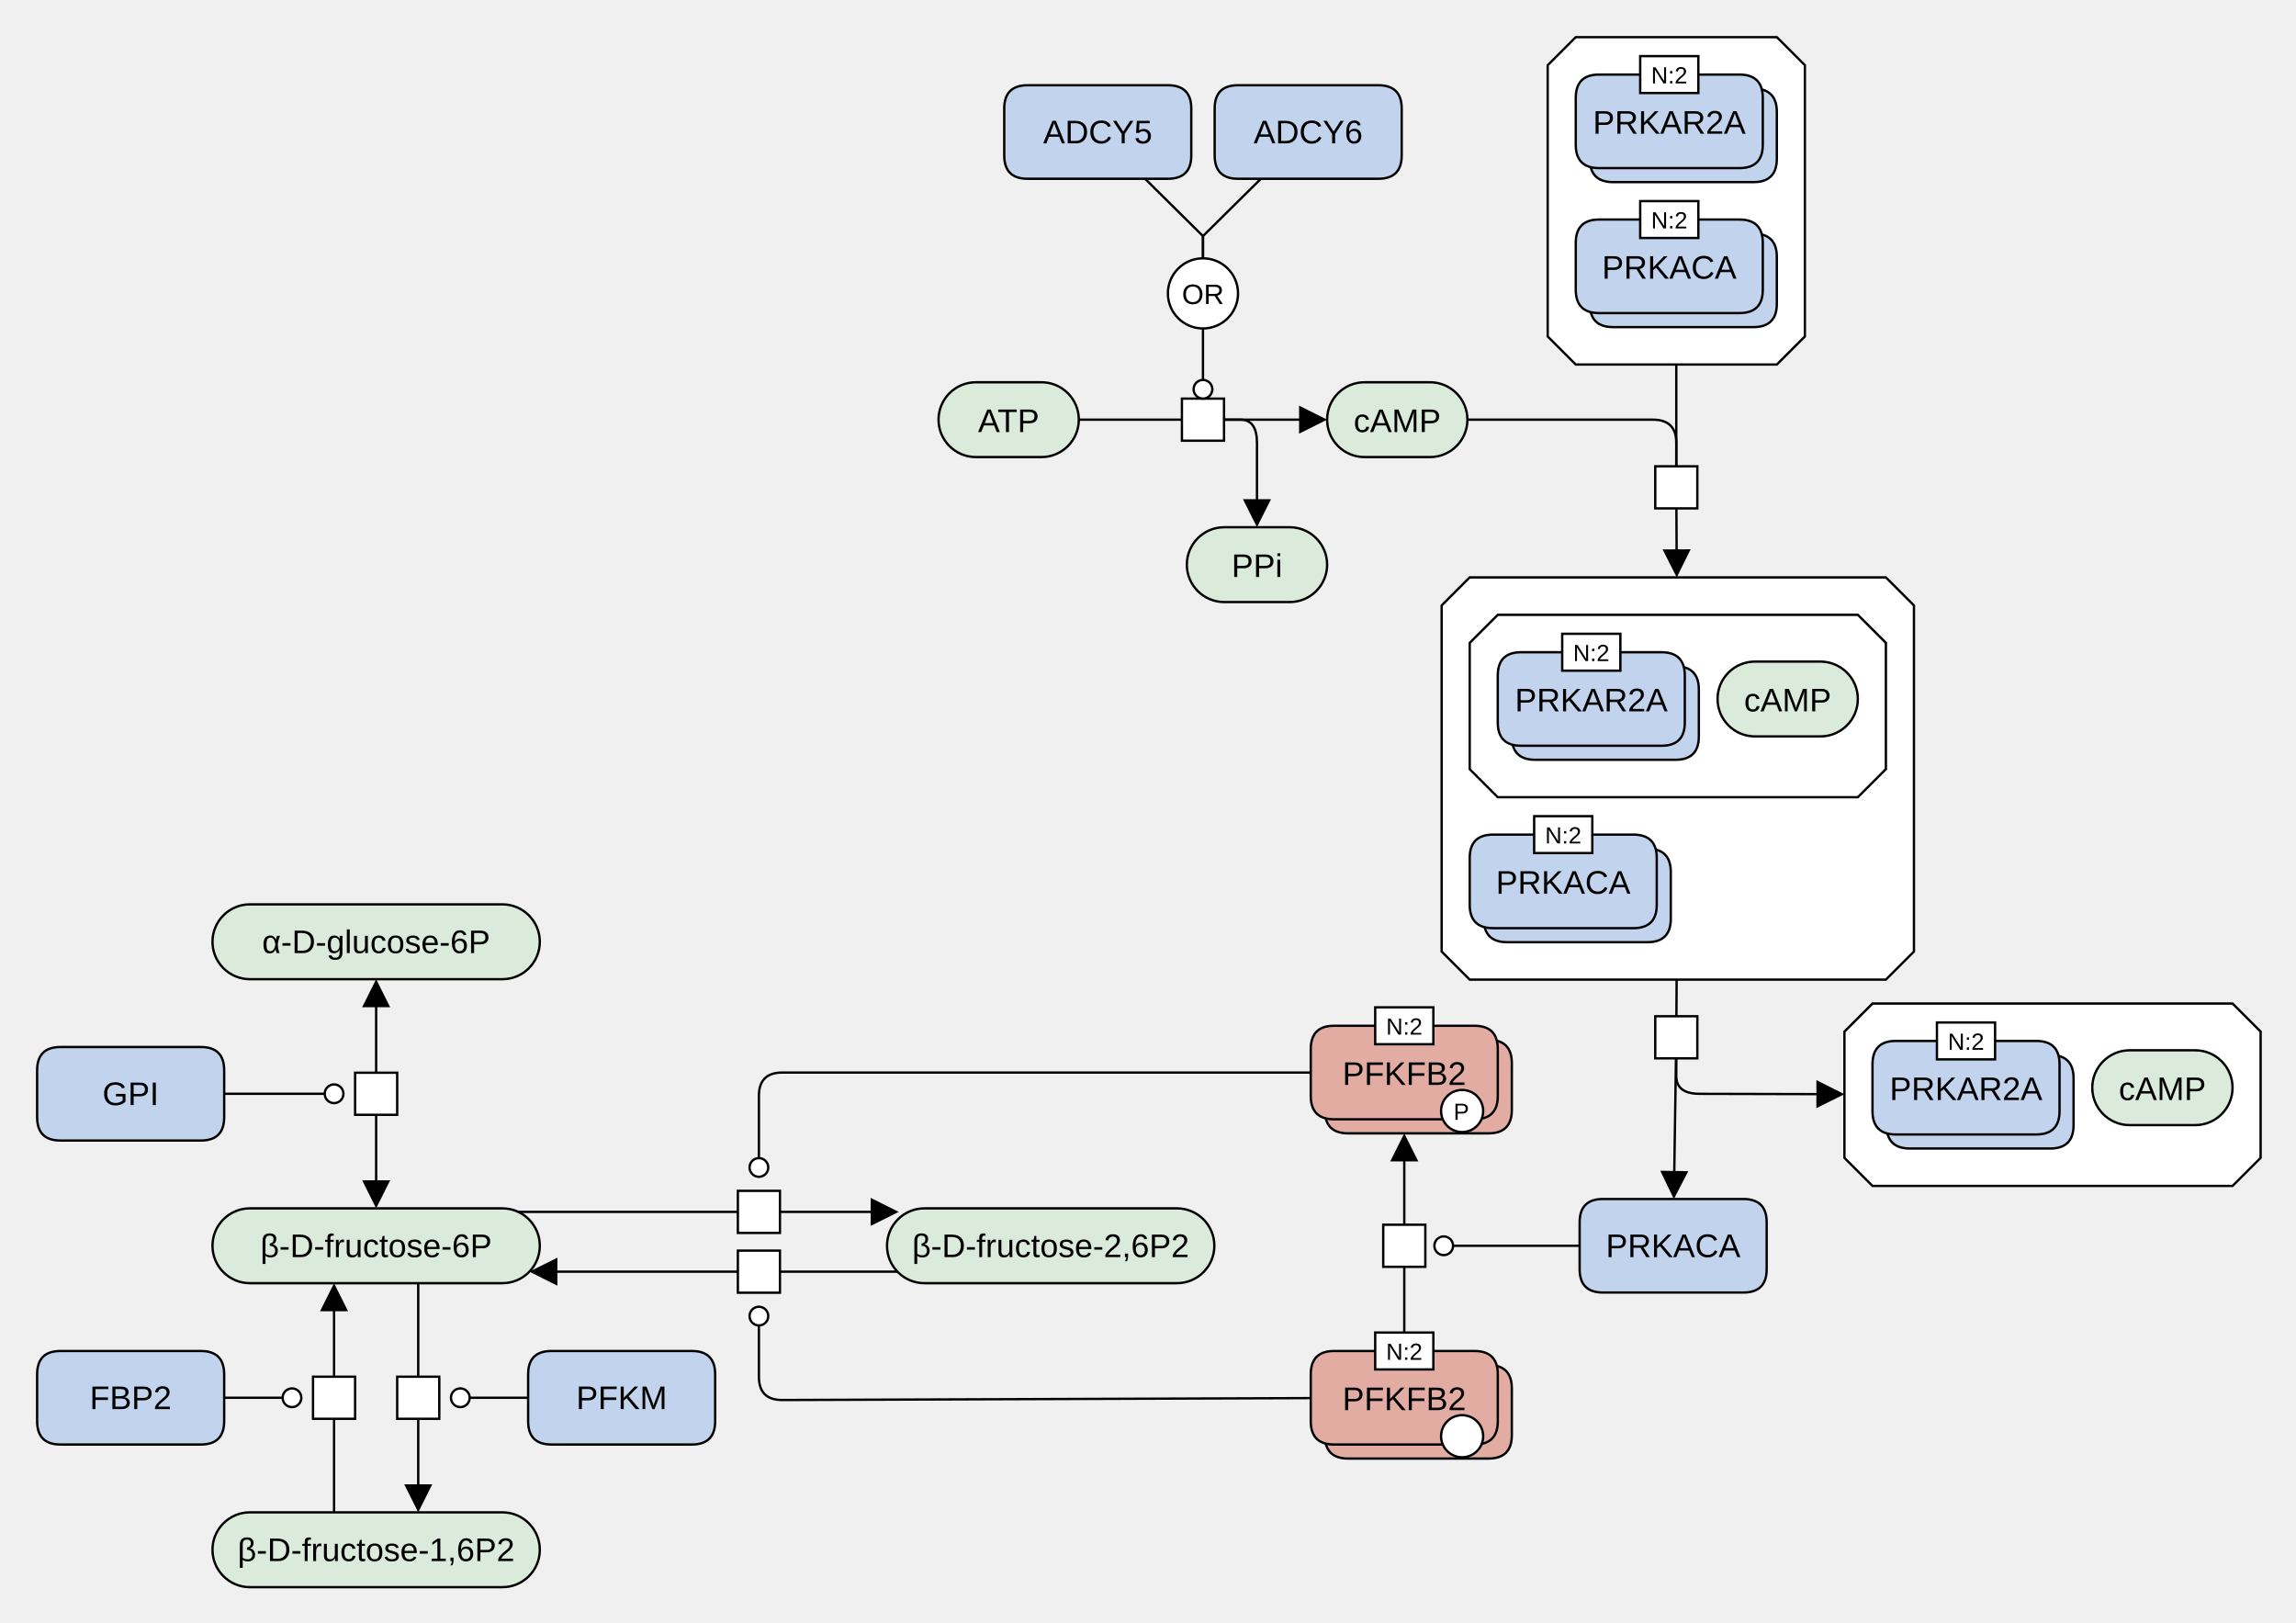
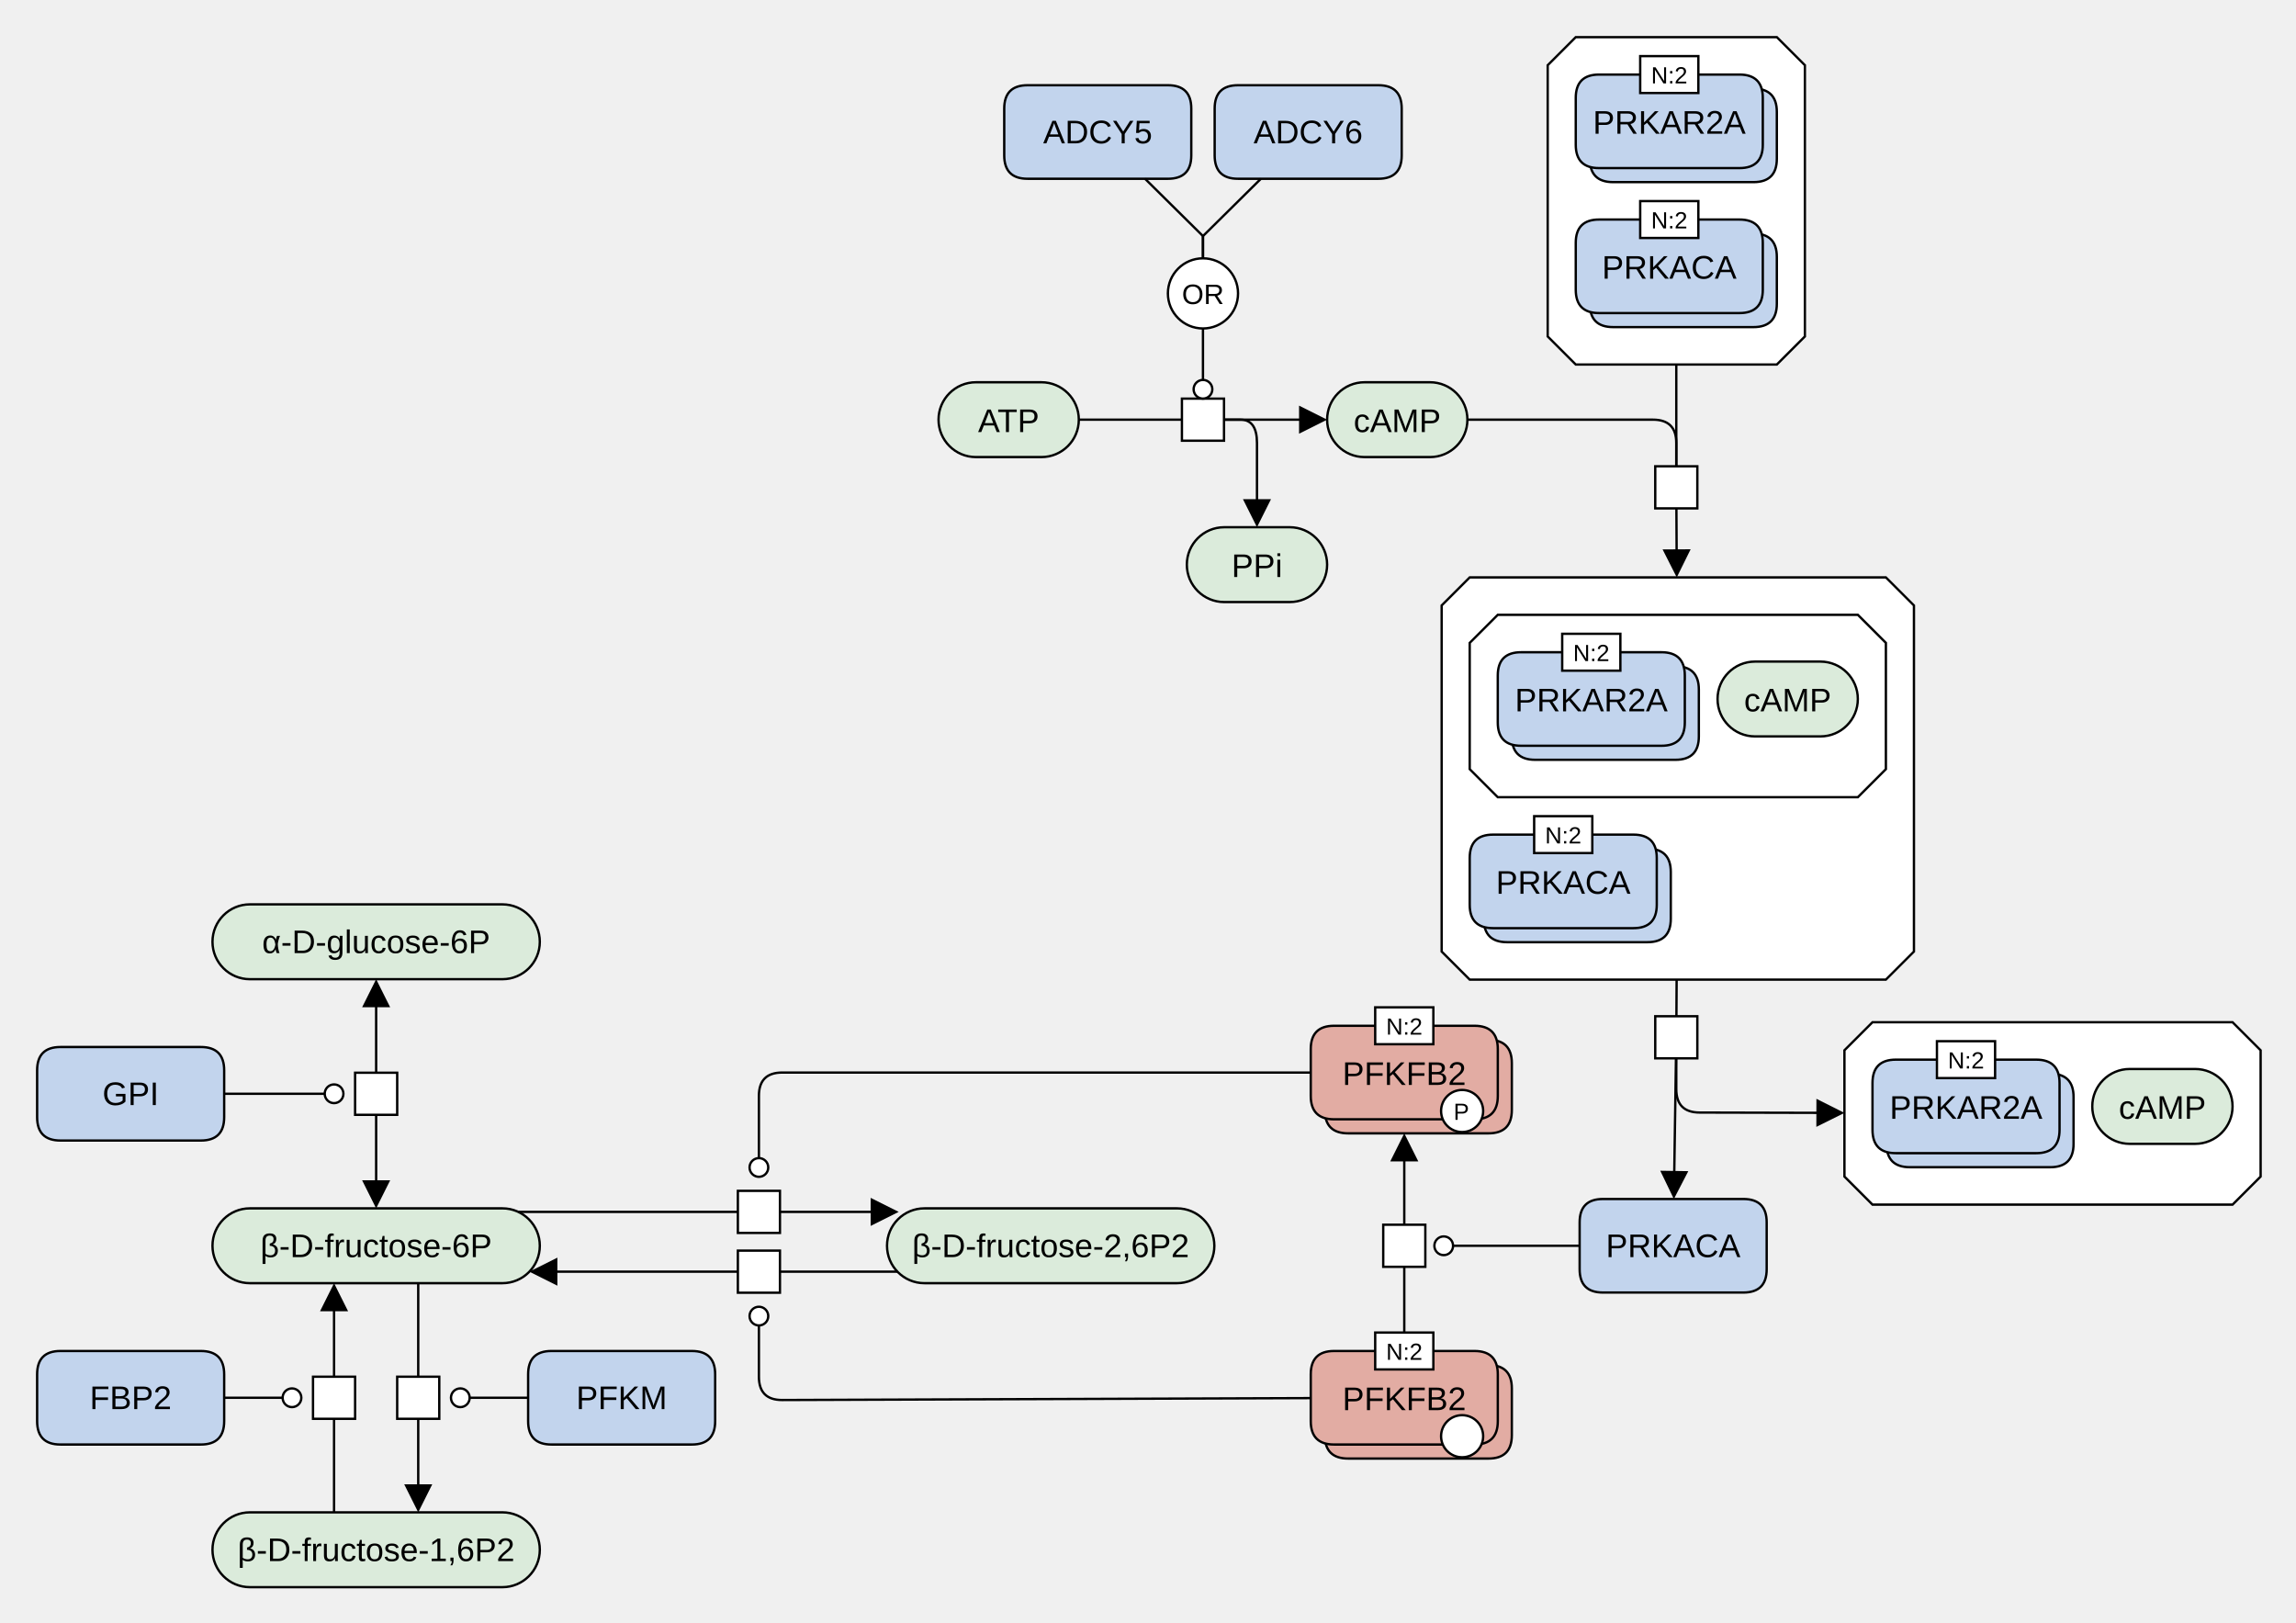
<svg xmlns="http://www.w3.org/2000/svg" width="982" height="694" viewBox="0 0 982 694" stroke-linecap="butt" stroke-miterlimit="10">
  <g transform="translate(804,1457)">
    <path d="M-236.39 -1277.529 C-236.39 -1286.366 -229.227 -1293.529 -220.39 -1293.529 L-192.39 -1293.529 C-183.553 -1293.529 -176.39 -1286.366 -176.39 -1277.529 L-176.39 -1277.529 C-176.39 -1268.692 -183.553 -1261.529 -192.39 -1261.529 L-220.39 -1261.529 C-229.227 -1261.529 -236.39 -1268.692 -236.39 -1277.529 Z" fill="#DBEBDB" stroke="none" />
    <path d="M-236.39 -1277.529 C-236.39 -1286.366 -229.227 -1293.529 -220.39 -1293.529 L-192.39 -1293.529 C-183.553 -1293.529 -176.39 -1286.366 -176.39 -1277.529 L-176.39 -1277.529 C-176.39 -1268.692 -183.553 -1261.529 -192.39 -1261.529 L-220.39 -1261.529 C-229.227 -1261.529 -236.39 -1268.692 -236.39 -1277.529 Z" fill="none" stroke="#000000" />
    <text x="-206.39" y="-1272.237" text-anchor="middle" font-family="'Dialog', Arial, Helvetica, sans-serif" font-size="14" fill="#000000" stroke="none" xml:space="preserve">cAMP</text>
-     <path d="M-3.134 -1027.841 L150.866 -1027.841 L162.866 -1015.841 L162.866 -961.841 L150.866 -949.841 L-3.134 -949.841 L-15.134 -961.841 L-15.134 -1015.841 Z" fill="#FFFFFF" stroke="none" />
-     <path d="M-3.134 -1027.841 L150.866 -1027.841 L162.866 -1015.841 L162.866 -961.841 L150.866 -949.841 L-3.134 -949.841 L-15.134 -961.841 L-15.134 -1015.841 Z" fill="none" stroke="#000000" />
-     <path d="M2.866 -995.841 Q2.866 -1005.841 12.866 -1005.841 L72.866 -1005.841 Q82.866 -1005.841 82.866 -995.841 L82.866 -975.841 Q82.866 -965.841 72.866 -965.841 L12.866 -965.841 Q2.866 -965.841 2.866 -975.841 Z" fill="#C2D4ED" stroke="none" />
-     <path d="M2.866 -995.841 Q2.866 -1005.841 12.866 -1005.841 L72.866 -1005.841 Q82.866 -1005.841 82.866 -995.841 L82.866 -975.841 Q82.866 -965.841 72.866 -965.841 L12.866 -965.841 Q2.866 -965.841 2.866 -975.841 Z" fill="none" stroke="#000000" />
-     <path d="M-3.134 -1001.841 Q-3.134 -1011.841 6.866 -1011.841 L66.866 -1011.841 Q76.866 -1011.841 76.866 -1001.841 L76.866 -981.841 Q76.866 -971.841 66.866 -971.841 L6.866 -971.841 Q-3.134 -971.841 -3.134 -981.841 Z" fill="#C2D4ED" stroke="none" />
-     <path d="M-3.134 -1001.841 Q-3.134 -1011.841 6.866 -1011.841 L66.866 -1011.841 Q76.866 -1011.841 76.866 -1001.841 L76.866 -981.841 Q76.866 -971.841 66.866 -971.841 L6.866 -971.841 Q-3.134 -971.841 -3.134 -981.841 Z" fill="none" stroke="#000000" />
-     <text x="36.866" y="-986.55" text-anchor="middle" font-family="'Dialog', Arial, Helvetica, sans-serif" font-size="14" fill="#000000" stroke="none" xml:space="preserve">PRKAR2A</text>
-     <path d="M24.429 -1019.73 L49.304 -1019.73 L49.304 -1003.953 L24.429 -1003.953 Z" fill="#FFFFFF" stroke="none" />
-     <path d="M24.429 -1019.73 L49.304 -1019.73 L49.304 -1003.953 L24.429 -1003.953 Z" fill="none" stroke="#000000" />
-     <text x="36.866" y="-1008.062" text-anchor="middle" font-family="'Dialog', Arial, Helvetica, sans-serif" font-size="10" fill="#000000" stroke="none" xml:space="preserve">N:2</text>
-     <path d="M90.866 -991.841 C90.866 -1000.678 98.029 -1007.841 106.866 -1007.841 L134.866 -1007.841 C143.703 -1007.841 150.866 -1000.678 150.866 -991.841 L150.866 -991.841 C150.866 -983.005 143.703 -975.841 134.866 -975.841 L106.866 -975.841 C98.029 -975.841 90.866 -983.005 90.866 -991.841 Z" fill="#DBEBDB" stroke="none" />
-     <path d="M90.866 -991.841 C90.866 -1000.678 98.029 -1007.841 106.866 -1007.841 L134.866 -1007.841 C143.703 -1007.841 150.866 -1000.678 150.866 -991.841 L150.866 -991.841 C150.866 -983.005 143.703 -975.841 134.866 -975.841 L106.866 -975.841 C98.029 -975.841 90.866 -983.005 90.866 -991.841 Z" fill="none" stroke="#000000" />
-     <text x="120.866" y="-986.55" text-anchor="middle" font-family="'Dialog', Arial, Helvetica, sans-serif" font-size="14" fill="#000000" stroke="none" xml:space="preserve">cAMP</text>
+     <path d="M-3.134 -1019.841 L150.866 -1019.841 L162.866 -1007.841 L162.866 -953.841 L150.866 -941.841 L-3.134 -941.841 L-15.134 -953.841 L-15.134 -1007.841 Z" fill="#FFFFFF" stroke="none" />
+     <path d="M-3.134 -1019.841 L150.866 -1019.841 L162.866 -1007.841 L162.866 -953.841 L150.866 -941.841 L-3.134 -941.841 L-15.134 -953.841 L-15.134 -1007.841 Z" fill="none" stroke="#000000" />
+     <path d="M2.866 -987.841 Q2.866 -997.841 12.866 -997.841 L72.866 -997.841 Q82.866 -997.841 82.866 -987.841 L82.866 -967.841 Q82.866 -957.841 72.866 -957.841 L12.866 -957.841 Q2.866 -957.841 2.866 -967.841 Z" fill="#C2D4ED" stroke="none" />
+     <path d="M2.866 -987.841 Q2.866 -997.841 12.866 -997.841 L72.866 -997.841 Q82.866 -997.841 82.866 -987.841 L82.866 -967.841 Q82.866 -957.841 72.866 -957.841 L12.866 -957.841 Q2.866 -957.841 2.866 -967.841 Z" fill="none" stroke="#000000" />
+     <path d="M-3.134 -993.841 Q-3.134 -1003.841 6.866 -1003.841 L66.866 -1003.841 Q76.866 -1003.841 76.866 -993.841 L76.866 -973.841 Q76.866 -963.841 66.866 -963.841 L6.866 -963.841 Q-3.134 -963.841 -3.134 -973.841 Z" fill="#C2D4ED" stroke="none" />
+     <path d="M-3.134 -993.841 Q-3.134 -1003.841 6.866 -1003.841 L66.866 -1003.841 Q76.866 -1003.841 76.866 -993.841 L76.866 -973.841 Q76.866 -963.841 66.866 -963.841 L6.866 -963.841 Q-3.134 -963.841 -3.134 -973.841 Z" fill="none" stroke="#000000" />
+     <text x="36.866" y="-978.55" text-anchor="middle" font-family="'Dialog', Arial, Helvetica, sans-serif" font-size="14" fill="#000000" stroke="none" xml:space="preserve">PRKAR2A</text>
+     <path d="M24.429 -1011.73 L49.304 -1011.73 L49.304 -995.953 L24.429 -995.953 Z" fill="#FFFFFF" stroke="none" />
+     <path d="M24.429 -1011.73 L49.304 -1011.73 L49.304 -995.953 L24.429 -995.953 Z" fill="none" stroke="#000000" />
+     <text x="36.866" y="-1000.062" text-anchor="middle" font-family="'Dialog', Arial, Helvetica, sans-serif" font-size="10" fill="#000000" stroke="none" xml:space="preserve">N:2</text>
+     <path d="M90.866 -983.841 C90.866 -992.678 98.029 -999.841 106.866 -999.841 L134.866 -999.841 C143.703 -999.841 150.866 -992.678 150.866 -983.841 L150.866 -983.841 C150.866 -975.005 143.703 -967.841 134.866 -967.841 L106.866 -967.841 C98.029 -967.841 90.866 -975.005 90.866 -983.841 Z" fill="#DBEBDB" stroke="none" />
+     <path d="M90.866 -983.841 C90.866 -992.678 98.029 -999.841 106.866 -999.841 L134.866 -999.841 C143.703 -999.841 150.866 -992.678 150.866 -983.841 L150.866 -983.841 C150.866 -975.005 143.703 -967.841 134.866 -967.841 L106.866 -967.841 C98.029 -967.841 90.866 -975.005 90.866 -983.841 Z" fill="none" stroke="#000000" />
+     <text x="120.866" y="-978.55" text-anchor="middle" font-family="'Dialog', Arial, Helvetica, sans-serif" font-size="14" fill="#000000" stroke="none" xml:space="preserve">cAMP</text>
    <path d="M-96.049 -1257.591 L-78.049 -1257.591 L-78.049 -1239.591 L-96.049 -1239.591 Z" fill="#FFFFFF" stroke="none" />
    <path d="M-96.049 -1257.591 L-78.049 -1257.591 L-78.049 -1239.591 L-96.049 -1239.591 Z" fill="none" stroke="#000000" />
    <path d="M-130.049 -1441.114 L-44.049 -1441.114 L-32.049 -1429.114 L-32.049 -1313.114 L-44.049 -1301.114 L-130.049 -1301.114 L-142.049 -1313.114 L-142.049 -1429.114 Z" fill="#FFFFFF" stroke="none" />
    <path d="M-130.049 -1441.114 L-44.049 -1441.114 L-32.049 -1429.114 L-32.049 -1313.114 L-44.049 -1301.114 L-130.049 -1301.114 L-142.049 -1313.114 L-142.049 -1429.114 Z" fill="none" stroke="#000000" />
    <path d="M-124.049 -1409.114 Q-124.049 -1419.114 -114.049 -1419.114 L-54.049 -1419.114 Q-44.049 -1419.114 -44.049 -1409.114 L-44.049 -1389.114 Q-44.049 -1379.114 -54.049 -1379.114 L-114.049 -1379.114 Q-124.049 -1379.114 -124.049 -1389.114 Z" fill="#C2D4ED" stroke="none" />
    <path d="M-124.049 -1409.114 Q-124.049 -1419.114 -114.049 -1419.114 L-54.049 -1419.114 Q-44.049 -1419.114 -44.049 -1409.114 L-44.049 -1389.114 Q-44.049 -1379.114 -54.049 -1379.114 L-114.049 -1379.114 Q-124.049 -1379.114 -124.049 -1389.114 Z" fill="none" stroke="#000000" />
    <path d="M-130.049 -1415.114 Q-130.049 -1425.114 -120.049 -1425.114 L-60.049 -1425.114 Q-50.049 -1425.114 -50.049 -1415.114 L-50.049 -1395.114 Q-50.049 -1385.114 -60.049 -1385.114 L-120.049 -1385.114 Q-130.049 -1385.114 -130.049 -1395.114 Z" fill="#C2D4ED" stroke="none" />
    <path d="M-130.049 -1415.114 Q-130.049 -1425.114 -120.049 -1425.114 L-60.049 -1425.114 Q-50.049 -1425.114 -50.049 -1415.114 L-50.049 -1395.114 Q-50.049 -1385.114 -60.049 -1385.114 L-120.049 -1385.114 Q-130.049 -1385.114 -130.049 -1395.114 Z" fill="none" stroke="#000000" />
    <text x="-90.049" y="-1399.823" text-anchor="middle" font-family="'Dialog', Arial, Helvetica, sans-serif" font-size="14" fill="#000000" stroke="none" xml:space="preserve">PRKAR2A</text>
    <path d="M-102.486 -1433.003 L-77.611 -1433.003 L-77.611 -1417.226 L-102.486 -1417.226 Z" fill="#FFFFFF" stroke="none" />
    <path d="M-102.486 -1433.003 L-77.611 -1433.003 L-77.611 -1417.226 L-102.486 -1417.226 Z" fill="none" stroke="#000000" />
    <text x="-90.049" y="-1421.335" text-anchor="middle" font-family="'Dialog', Arial, Helvetica, sans-serif" font-size="10" fill="#000000" stroke="none" xml:space="preserve">N:2</text>
    <path d="M-124.049 -1347.114 Q-124.049 -1357.114 -114.049 -1357.114 L-54.049 -1357.114 Q-44.049 -1357.114 -44.049 -1347.114 L-44.049 -1327.114 Q-44.049 -1317.114 -54.049 -1317.114 L-114.049 -1317.114 Q-124.049 -1317.114 -124.049 -1327.114 Z" fill="#C2D4ED" stroke="none" />
    <path d="M-124.049 -1347.114 Q-124.049 -1357.114 -114.049 -1357.114 L-54.049 -1357.114 Q-44.049 -1357.114 -44.049 -1347.114 L-44.049 -1327.114 Q-44.049 -1317.114 -54.049 -1317.114 L-114.049 -1317.114 Q-124.049 -1317.114 -124.049 -1327.114 Z" fill="none" stroke="#000000" />
    <path d="M-130.049 -1353.114 Q-130.049 -1363.114 -120.049 -1363.114 L-60.049 -1363.114 Q-50.049 -1363.114 -50.049 -1353.114 L-50.049 -1333.114 Q-50.049 -1323.114 -60.049 -1323.114 L-120.049 -1323.114 Q-130.049 -1323.114 -130.049 -1333.114 Z" fill="#C2D4ED" stroke="none" />
    <path d="M-130.049 -1353.114 Q-130.049 -1363.114 -120.049 -1363.114 L-60.049 -1363.114 Q-50.049 -1363.114 -50.049 -1353.114 L-50.049 -1333.114 Q-50.049 -1323.114 -60.049 -1323.114 L-120.049 -1323.114 Q-130.049 -1323.114 -130.049 -1333.114 Z" fill="none" stroke="#000000" />
    <text x="-90.049" y="-1337.823" text-anchor="middle" font-family="'Dialog', Arial, Helvetica, sans-serif" font-size="14" fill="#000000" stroke="none" xml:space="preserve">PRKACA</text>
    <path d="M-102.486 -1371.003 L-77.611 -1371.003 L-77.611 -1355.226 L-102.486 -1355.226 Z" fill="#FFFFFF" stroke="none" />
    <path d="M-102.486 -1371.003 L-77.611 -1371.003 L-77.611 -1355.226 L-102.486 -1355.226 Z" fill="none" stroke="#000000" />
    <text x="-90.049" y="-1359.335" text-anchor="middle" font-family="'Dialog', Arial, Helvetica, sans-serif" font-size="10" fill="#000000" stroke="none" xml:space="preserve">N:2</text>
    <path d="M-96.049 -1022.404 L-78.049 -1022.404 L-78.049 -1004.404 L-96.049 -1004.404 Z" fill="#FFFFFF" stroke="none" />
    <path d="M-96.049 -1022.404 L-78.049 -1022.404 L-78.049 -1004.404 L-96.049 -1004.404 Z" fill="none" stroke="#000000" />
    <path d="M-175.404 -1210.073 L2.596 -1210.073 L14.596 -1198.073 L14.596 -1050.073 L2.596 -1038.073 L-175.404 -1038.073 L-187.404 -1050.073 L-187.404 -1198.073 Z" fill="#FFFFFF" stroke="none" />
    <path d="M-175.404 -1210.073 L2.596 -1210.073 L14.596 -1198.073 L14.596 -1050.073 L2.596 -1038.073 L-175.404 -1038.073 L-187.404 -1050.073 L-187.404 -1198.073 Z" fill="none" stroke="#000000" />
    <path d="M-163.404 -1194.073 L-9.404 -1194.073 L2.596 -1182.073 L2.596 -1128.073 L-9.404 -1116.073 L-163.404 -1116.073 L-175.404 -1128.073 L-175.404 -1182.073 Z" fill="#FFFFFF" stroke="none" />
    <path d="M-163.404 -1194.073 L-9.404 -1194.073 L2.596 -1182.073 L2.596 -1128.073 L-9.404 -1116.073 L-163.404 -1116.073 L-175.404 -1128.073 L-175.404 -1182.073 Z" fill="none" stroke="#000000" />
    <path d="M-157.404 -1162.073 Q-157.404 -1172.073 -147.404 -1172.073 L-87.404 -1172.073 Q-77.404 -1172.073 -77.404 -1162.073 L-77.404 -1142.073 Q-77.404 -1132.073 -87.404 -1132.073 L-147.404 -1132.073 Q-157.404 -1132.073 -157.404 -1142.073 Z" fill="#C2D4ED" stroke="none" />
    <path d="M-157.404 -1162.073 Q-157.404 -1172.073 -147.404 -1172.073 L-87.404 -1172.073 Q-77.404 -1172.073 -77.404 -1162.073 L-77.404 -1142.073 Q-77.404 -1132.073 -87.404 -1132.073 L-147.404 -1132.073 Q-157.404 -1132.073 -157.404 -1142.073 Z" fill="none" stroke="#000000" />
    <path d="M-163.404 -1168.073 Q-163.404 -1178.073 -153.404 -1178.073 L-93.404 -1178.073 Q-83.404 -1178.073 -83.404 -1168.073 L-83.404 -1148.073 Q-83.404 -1138.073 -93.404 -1138.073 L-153.404 -1138.073 Q-163.404 -1138.073 -163.404 -1148.073 Z" fill="#C2D4ED" stroke="none" />
    <path d="M-163.404 -1168.073 Q-163.404 -1178.073 -153.404 -1178.073 L-93.404 -1178.073 Q-83.404 -1178.073 -83.404 -1168.073 L-83.404 -1148.073 Q-83.404 -1138.073 -93.404 -1138.073 L-153.404 -1138.073 Q-163.404 -1138.073 -163.404 -1148.073 Z" fill="none" stroke="#000000" />
    <text x="-123.404" y="-1152.782" text-anchor="middle" font-family="'Dialog', Arial, Helvetica, sans-serif" font-size="14" fill="#000000" stroke="none" xml:space="preserve">PRKAR2A</text>
    <path d="M-135.842 -1185.962 L-110.967 -1185.962 L-110.967 -1170.185 L-135.842 -1170.185 Z" fill="#FFFFFF" stroke="none" />
    <path d="M-135.842 -1185.962 L-110.967 -1185.962 L-110.967 -1170.185 L-135.842 -1170.185 Z" fill="none" stroke="#000000" />
    <text x="-123.404" y="-1174.294" text-anchor="middle" font-family="'Dialog', Arial, Helvetica, sans-serif" font-size="10" fill="#000000" stroke="none" xml:space="preserve">N:2</text>
    <path d="M-69.404 -1158.073 C-69.404 -1166.91 -62.241 -1174.073 -53.404 -1174.073 L-25.404 -1174.073 C-16.567 -1174.073 -9.404 -1166.91 -9.404 -1158.073 L-9.404 -1158.073 C-9.404 -1149.237 -16.567 -1142.073 -25.404 -1142.073 L-53.404 -1142.073 C-62.241 -1142.073 -69.404 -1149.237 -69.404 -1158.073 Z" fill="#DBEBDB" stroke="none" />
    <path d="M-69.404 -1158.073 C-69.404 -1166.91 -62.241 -1174.073 -53.404 -1174.073 L-25.404 -1174.073 C-16.567 -1174.073 -9.404 -1166.91 -9.404 -1158.073 L-9.404 -1158.073 C-9.404 -1149.237 -16.567 -1142.073 -25.404 -1142.073 L-53.404 -1142.073 C-62.241 -1142.073 -69.404 -1149.237 -69.404 -1158.073 Z" fill="none" stroke="#000000" />
    <text x="-39.404" y="-1152.782" text-anchor="middle" font-family="'Dialog', Arial, Helvetica, sans-serif" font-size="14" fill="#000000" stroke="none" xml:space="preserve">cAMP</text>
    <path d="M-169.404 -1084.073 Q-169.404 -1094.073 -159.404 -1094.073 L-99.404 -1094.073 Q-89.404 -1094.073 -89.404 -1084.073 L-89.404 -1064.073 Q-89.404 -1054.073 -99.404 -1054.073 L-159.404 -1054.073 Q-169.404 -1054.073 -169.404 -1064.073 Z" fill="#C2D4ED" stroke="none" />
    <path d="M-169.404 -1084.073 Q-169.404 -1094.073 -159.404 -1094.073 L-99.404 -1094.073 Q-89.404 -1094.073 -89.404 -1084.073 L-89.404 -1064.073 Q-89.404 -1054.073 -99.404 -1054.073 L-159.404 -1054.073 Q-169.404 -1054.073 -169.404 -1064.073 Z" fill="none" stroke="#000000" />
    <path d="M-175.404 -1090.073 Q-175.404 -1100.073 -165.404 -1100.073 L-105.404 -1100.073 Q-95.404 -1100.073 -95.404 -1090.073 L-95.404 -1070.073 Q-95.404 -1060.073 -105.404 -1060.073 L-165.404 -1060.073 Q-175.404 -1060.073 -175.404 -1070.073 Z" fill="#C2D4ED" stroke="none" />
    <path d="M-175.404 -1090.073 Q-175.404 -1100.073 -165.404 -1100.073 L-105.404 -1100.073 Q-95.404 -1100.073 -95.404 -1090.073 L-95.404 -1070.073 Q-95.404 -1060.073 -105.404 -1060.073 L-165.404 -1060.073 Q-175.404 -1060.073 -175.404 -1070.073 Z" fill="none" stroke="#000000" />
    <text x="-135.404" y="-1074.782" text-anchor="middle" font-family="'Dialog', Arial, Helvetica, sans-serif" font-size="14" fill="#000000" stroke="none" xml:space="preserve">PRKACA</text>
    <path d="M-147.842 -1107.962 L-122.967 -1107.962 L-122.967 -1092.185 L-147.842 -1092.185 Z" fill="#FFFFFF" stroke="none" />
    <path d="M-147.842 -1107.962 L-122.967 -1107.962 L-122.967 -1092.185 L-147.842 -1092.185 Z" fill="none" stroke="#000000" />
    <text x="-135.404" y="-1096.294" text-anchor="middle" font-family="'Dialog', Arial, Helvetica, sans-serif" font-size="10" fill="#000000" stroke="none" xml:space="preserve">N:2</text>
    <path d="M-128.39 -934.246 Q-128.39 -944.246 -118.39 -944.246 L-58.39 -944.246 Q-48.39 -944.246 -48.39 -934.246 L-48.39 -914.246 Q-48.39 -904.246 -58.39 -904.246 L-118.39 -904.246 Q-128.39 -904.246 -128.39 -914.246 Z" fill="#C2D4ED" stroke="none" />
    <path d="M-128.39 -934.246 Q-128.39 -944.246 -118.39 -944.246 L-58.39 -944.246 Q-48.39 -944.246 -48.39 -934.246 L-48.39 -914.246 Q-48.39 -904.246 -58.39 -904.246 L-118.39 -904.246 Q-128.39 -904.246 -128.39 -914.246 Z" fill="none" stroke="#000000" />
    <text x="-88.39" y="-919.397" text-anchor="middle" font-family="Arial, Helvetica, sans-serif" font-size="14" fill="#000000" stroke="none" xml:space="preserve">PRKACA</text>
    <path d="M-713.122 -1054.246 C-713.122 -1063.083 -705.959 -1070.246 -697.122 -1070.246 L-589.122 -1070.246 C-580.285 -1070.246 -573.122 -1063.083 -573.122 -1054.246 L-573.122 -1054.246 C-573.122 -1045.41 -580.285 -1038.246 -589.122 -1038.246 L-697.122 -1038.246 C-705.959 -1038.246 -713.122 -1045.41 -713.122 -1054.246 Z" fill="#DBEBDB" stroke="none" />
    <path d="M-713.122 -1054.246 C-713.122 -1063.083 -705.959 -1070.246 -697.122 -1070.246 L-589.122 -1070.246 C-580.285 -1070.246 -573.122 -1063.083 -573.122 -1054.246 L-573.122 -1054.246 C-573.122 -1045.41 -580.285 -1038.246 -589.122 -1038.246 L-697.122 -1038.246 C-705.959 -1038.246 -713.122 -1045.41 -713.122 -1054.246 Z" fill="none" stroke="#000000" />
    <text x="-643.122" y="-1049.397" text-anchor="middle" font-family="Arial, Helvetica, sans-serif" font-size="14" fill="#000000" stroke="none" xml:space="preserve">α-D-glucose-6P</text>
    <path d="M-713.122 -924.246 C-713.122 -933.083 -705.959 -940.246 -697.122 -940.246 L-589.122 -940.246 C-580.285 -940.246 -573.122 -933.083 -573.122 -924.246 L-573.122 -924.246 C-573.122 -915.41 -580.285 -908.246 -589.122 -908.246 L-697.122 -908.246 C-705.959 -908.246 -713.122 -915.41 -713.122 -924.246 Z" fill="#DBEBDB" stroke="none" />
    <path d="M-713.122 -924.246 C-713.122 -933.083 -705.959 -940.246 -697.122 -940.246 L-589.122 -940.246 C-580.285 -940.246 -573.122 -933.083 -573.122 -924.246 L-573.122 -924.246 C-573.122 -915.41 -580.285 -908.246 -589.122 -908.246 L-697.122 -908.246 C-705.959 -908.246 -713.122 -915.41 -713.122 -924.246 Z" fill="none" stroke="#000000" />
    <text x="-643.122" y="-919.397" text-anchor="middle" font-family="Arial, Helvetica, sans-serif" font-size="14" fill="#000000" stroke="none" xml:space="preserve">β-D-fructose-6P</text>
    <path d="M-788.122 -999.246 Q-788.122 -1009.246 -778.122 -1009.246 L-718.122 -1009.246 Q-708.122 -1009.246 -708.122 -999.246 L-708.122 -979.246 Q-708.122 -969.246 -718.122 -969.246 L-778.122 -969.246 Q-788.122 -969.246 -788.122 -979.246 Z" fill="#C2D4ED" stroke="none" />
    <path d="M-788.122 -999.246 Q-788.122 -1009.246 -778.122 -1009.246 L-718.122 -1009.246 Q-708.122 -1009.246 -708.122 -999.246 L-708.122 -979.246 Q-708.122 -969.246 -718.122 -969.246 L-778.122 -969.246 Q-788.122 -969.246 -788.122 -979.246 Z" fill="none" stroke="#000000" />
    <text x="-748.122" y="-984.397" text-anchor="middle" font-family="Arial, Helvetica, sans-serif" font-size="14" fill="#000000" stroke="none" xml:space="preserve">GPI</text>
    <path d="M-652.122 -998.246 L-634.122 -998.246 L-634.122 -980.246 L-652.122 -980.246 Z" fill="#FFFFFF" stroke="none" />
    <path d="M-652.122 -998.246 L-634.122 -998.246 L-634.122 -980.246 L-652.122 -980.246 Z" fill="none" stroke="#000000" />
    <path d="M-634.122 -868.246 L-616.122 -868.246 L-616.122 -850.246 L-634.122 -850.246 Z" fill="#FFFFFF" stroke="none" />
    <path d="M-634.122 -868.246 L-616.122 -868.246 L-616.122 -850.246 L-634.122 -850.246 Z" fill="none" stroke="#000000" />
    <path d="M-670.122 -868.246 L-652.122 -868.246 L-652.122 -850.246 L-670.122 -850.246 Z" fill="#FFFFFF" stroke="none" />
    <path d="M-670.122 -868.246 L-652.122 -868.246 L-652.122 -850.246 L-670.122 -850.246 Z" fill="none" stroke="#000000" />
    <path d="M-713.122 -794.246 C-713.122 -803.083 -705.959 -810.246 -697.122 -810.246 L-589.122 -810.246 C-580.285 -810.246 -573.122 -803.083 -573.122 -794.246 L-573.122 -794.246 C-573.122 -785.41 -580.285 -778.246 -589.122 -778.246 L-697.122 -778.246 C-705.959 -778.246 -713.122 -785.41 -713.122 -794.246 Z" fill="#DBEBDB" stroke="none" />
    <path d="M-713.122 -794.246 C-713.122 -803.083 -705.959 -810.246 -697.122 -810.246 L-589.122 -810.246 C-580.285 -810.246 -573.122 -803.083 -573.122 -794.246 L-573.122 -794.246 C-573.122 -785.41 -580.285 -778.246 -589.122 -778.246 L-697.122 -778.246 C-705.959 -778.246 -713.122 -785.41 -713.122 -794.246 Z" fill="none" stroke="#000000" />
    <text x="-643.122" y="-789.397" text-anchor="middle" font-family="Arial, Helvetica, sans-serif" font-size="14" fill="#000000" stroke="none" xml:space="preserve">β-D-fructose-1,6P2</text>
    <path d="M-788.122 -869.246 Q-788.122 -879.246 -778.122 -879.246 L-718.122 -879.246 Q-708.122 -879.246 -708.122 -869.246 L-708.122 -849.246 Q-708.122 -839.246 -718.122 -839.246 L-778.122 -839.246 Q-788.122 -839.246 -788.122 -849.246 Z" fill="#C2D4ED" stroke="none" />
    <path d="M-788.122 -869.246 Q-788.122 -879.246 -778.122 -879.246 L-718.122 -879.246 Q-708.122 -879.246 -708.122 -869.246 L-708.122 -849.246 Q-708.122 -839.246 -718.122 -839.246 L-778.122 -839.246 Q-788.122 -839.246 -788.122 -849.246 Z" fill="none" stroke="#000000" />
    <text x="-748.122" y="-854.397" text-anchor="middle" font-family="Arial, Helvetica, sans-serif" font-size="14" fill="#000000" stroke="none" xml:space="preserve">FBP2</text>
    <path d="M-578.122 -869.246 Q-578.122 -879.246 -568.122 -879.246 L-508.122 -879.246 Q-498.122 -879.246 -498.122 -869.246 L-498.122 -849.246 Q-498.122 -839.246 -508.122 -839.246 L-568.122 -839.246 Q-578.122 -839.246 -578.122 -849.246 Z" fill="#C2D4ED" stroke="none" />
    <path d="M-578.122 -869.246 Q-578.122 -879.246 -568.122 -879.246 L-508.122 -879.246 Q-498.122 -879.246 -498.122 -869.246 L-498.122 -849.246 Q-498.122 -839.246 -508.122 -839.246 L-568.122 -839.246 Q-578.122 -839.246 -578.122 -849.246 Z" fill="none" stroke="#000000" />
    <text x="-538.122" y="-854.397" text-anchor="middle" font-family="Arial, Helvetica, sans-serif" font-size="14" fill="#000000" stroke="none" xml:space="preserve">PFKM</text>
    <path d="M-424.622 -924.246 C-424.622 -933.083 -417.459 -940.246 -408.622 -940.246 L-300.622 -940.246 C-291.785 -940.246 -284.622 -933.083 -284.622 -924.246 L-284.622 -924.246 C-284.622 -915.41 -291.785 -908.246 -300.622 -908.246 L-408.622 -908.246 C-417.459 -908.246 -424.622 -915.41 -424.622 -924.246 Z" fill="#DBEBDB" stroke="none" />
    <path d="M-424.622 -924.246 C-424.622 -933.083 -417.459 -940.246 -408.622 -940.246 L-300.622 -940.246 C-291.785 -940.246 -284.622 -933.083 -284.622 -924.246 L-284.622 -924.246 C-284.622 -915.41 -291.785 -908.246 -300.622 -908.246 L-408.622 -908.246 C-417.459 -908.246 -424.622 -915.41 -424.622 -924.246 Z" fill="none" stroke="#000000" />
    <text x="-354.622" y="-919.397" text-anchor="middle" font-family="Arial, Helvetica, sans-serif" font-size="14" fill="#000000" stroke="none" xml:space="preserve">β-D-fructose-2,6P2</text>
    <path d="M-488.415 -947.736 L-470.415 -947.736 L-470.415 -929.736 L-488.415 -929.736 Z" fill="#FFFFFF" stroke="none" />
    <path d="M-488.415 -947.736 L-470.415 -947.736 L-470.415 -929.736 L-488.415 -929.736 Z" fill="none" stroke="#000000" />
    <path d="M-488.415 -922.171 L-470.415 -922.171 L-470.415 -904.171 L-488.415 -904.171 Z" fill="#FFFFFF" stroke="none" />
    <path d="M-488.415 -922.171 L-470.415 -922.171 L-470.415 -904.171 L-488.415 -904.171 Z" fill="none" stroke="#000000" />
    <path d="M-212.39 -933.246 L-194.39 -933.246 L-194.39 -915.246 L-212.39 -915.246 Z" fill="#FFFFFF" stroke="none" />
    <path d="M-212.39 -933.246 L-194.39 -933.246 L-194.39 -915.246 L-212.39 -915.246 Z" fill="none" stroke="#000000" />
    <path d="M-402.591 -1277.529 C-402.591 -1286.366 -395.428 -1293.529 -386.591 -1293.529 L-358.591 -1293.529 C-349.754 -1293.529 -342.591 -1286.366 -342.591 -1277.529 L-342.591 -1277.529 C-342.591 -1268.692 -349.754 -1261.529 -358.591 -1261.529 L-386.591 -1261.529 C-395.428 -1261.529 -402.591 -1268.692 -402.591 -1277.529 Z" fill="#DBEBDB" stroke="none" />
    <path d="M-402.591 -1277.529 C-402.591 -1286.366 -395.428 -1293.529 -386.591 -1293.529 L-358.591 -1293.529 C-349.754 -1293.529 -342.591 -1286.366 -342.591 -1277.529 L-342.591 -1277.529 C-342.591 -1268.692 -349.754 -1261.529 -358.591 -1261.529 L-386.591 -1261.529 C-395.428 -1261.529 -402.591 -1268.692 -402.591 -1277.529 Z" fill="none" stroke="#000000" />
    <text x="-372.591" y="-1272.237" text-anchor="middle" font-family="'Dialog', Arial, Helvetica, sans-serif" font-size="14" fill="#000000" stroke="none" xml:space="preserve">ATP</text>
    <path d="M-298.49 -1286.529 L-280.49 -1286.529 L-280.49 -1268.529 L-298.49 -1268.529 Z" fill="#FFFFFF" stroke="none" />
    <path d="M-298.49 -1286.529 L-280.49 -1286.529 L-280.49 -1268.529 L-298.49 -1268.529 Z" fill="none" stroke="#000000" />
    <path d="M-374.49 -1410.55 Q-374.49 -1420.55 -364.49 -1420.55 L-304.49 -1420.55 Q-294.49 -1420.55 -294.49 -1410.55 L-294.49 -1390.55 Q-294.49 -1380.55 -304.49 -1380.55 L-364.49 -1380.55 Q-374.49 -1380.55 -374.49 -1390.55 Z" fill="#C2D4ED" stroke="none" />
    <path d="M-374.49 -1410.55 Q-374.49 -1420.55 -364.49 -1420.55 L-304.49 -1420.55 Q-294.49 -1420.55 -294.49 -1410.55 L-294.49 -1390.55 Q-294.49 -1380.55 -304.49 -1380.55 L-364.49 -1380.55 Q-374.49 -1380.55 -374.49 -1390.55 Z" fill="none" stroke="#000000" />
    <text x="-334.49" y="-1395.701" text-anchor="middle" font-family="Arial, Helvetica, sans-serif" font-size="14" fill="#000000" stroke="none" xml:space="preserve">ADCY5</text>
    <path d="M-237.39 -1002.325 Q-237.39 -1012.325 -227.39 -1012.325 L-167.39 -1012.325 Q-157.39 -1012.325 -157.39 -1002.325 L-157.39 -982.325 Q-157.39 -972.325 -167.39 -972.325 L-227.39 -972.325 Q-237.39 -972.325 -237.39 -982.325 Z" fill="#E2ACA3" stroke="none" />
    <path d="M-237.39 -1002.325 Q-237.39 -1012.325 -227.39 -1012.325 L-167.39 -1012.325 Q-157.39 -1012.325 -157.39 -1002.325 L-157.39 -982.325 Q-157.39 -972.325 -167.39 -972.325 L-227.39 -972.325 Q-237.39 -972.325 -237.39 -982.325 Z" fill="none" stroke="#000000" />
    <path d="M-243.39 -1008.325 Q-243.39 -1018.325 -233.39 -1018.325 L-173.39 -1018.325 Q-163.39 -1018.325 -163.39 -1008.325 L-163.39 -988.325 Q-163.39 -978.325 -173.39 -978.325 L-233.39 -978.325 Q-243.39 -978.325 -243.39 -988.325 Z" fill="#E2ACA3" stroke="none" />
    <path d="M-243.39 -1008.325 Q-243.39 -1018.325 -233.39 -1018.325 L-173.39 -1018.325 Q-163.39 -1018.325 -163.39 -1008.325 L-163.39 -988.325 Q-163.39 -978.325 -173.39 -978.325 L-233.39 -978.325 Q-243.39 -978.325 -243.39 -988.325 Z" fill="none" stroke="#000000" />
    <text x="-203.39" y="-993.034" text-anchor="middle" font-family="'Dialog', Arial, Helvetica, sans-serif" font-size="14" fill="#000000" stroke="none" xml:space="preserve">PFKFB2</text>
    <rect x="-215.827" y="-1026.214" width="24.875" height="15.777" fill="#FFFFFF" stroke="none" />
    <rect x="-215.827" y="-1026.214" width="24.875" height="15.777" fill="none" stroke="#000000" />
    <text x="-203.39" y="-1014.546" text-anchor="middle" font-family="'Dialog', Arial, Helvetica, sans-serif" font-size="10" fill="#000000" stroke="none" xml:space="preserve">N:2</text>
    <path d="M-187.651 -981.879 C-187.651 -986.85 -183.621 -990.879 -178.651 -990.879 L-178.651 -990.879 C-173.68 -990.879 -169.651 -986.85 -169.651 -981.879 L-169.651 -981.879 C-169.651 -976.908 -173.68 -972.879 -178.651 -972.879 L-178.651 -972.879 C-183.621 -972.879 -187.651 -976.908 -187.651 -981.879 Z" fill="#FFFFFF" stroke="none" />
    <path d="M-187.651 -981.879 C-187.651 -986.85 -183.621 -990.879 -178.651 -990.879 L-178.651 -990.879 C-173.68 -990.879 -169.651 -986.85 -169.651 -981.879 L-169.651 -981.879 C-169.651 -976.908 -173.68 -972.879 -178.651 -972.879 L-178.651 -972.879 C-183.621 -972.879 -187.651 -976.908 -187.651 -981.879 Z" fill="none" stroke="#000000" />
    <text x="-175.651" y="-978.099" text-anchor="end" font-family="'Dialog', Arial, Helvetica, sans-serif" font-size="10" fill="#000000" stroke="none" xml:space="preserve">P</text>
    <path d="M-237.39 -863.246 Q-237.39 -873.246 -227.39 -873.246 L-167.39 -873.246 Q-157.39 -873.246 -157.39 -863.246 L-157.39 -843.246 Q-157.39 -833.246 -167.39 -833.246 L-227.39 -833.246 Q-237.39 -833.246 -237.39 -843.246 Z" fill="#E2ACA3" stroke="none" />
    <path d="M-237.39 -863.246 Q-237.39 -873.246 -227.39 -873.246 L-167.39 -873.246 Q-157.39 -873.246 -157.39 -863.246 L-157.39 -843.246 Q-157.39 -833.246 -167.39 -833.246 L-227.39 -833.246 Q-237.39 -833.246 -237.39 -843.246 Z" fill="none" stroke="#000000" />
    <path d="M-243.39 -869.246 Q-243.39 -879.246 -233.39 -879.246 L-173.39 -879.246 Q-163.39 -879.246 -163.39 -869.246 L-163.39 -849.246 Q-163.39 -839.246 -173.39 -839.246 L-233.39 -839.246 Q-243.39 -839.246 -243.39 -849.246 Z" fill="#E2ACA3" stroke="none" />
    <path d="M-243.39 -869.246 Q-243.39 -879.246 -233.39 -879.246 L-173.39 -879.246 Q-163.39 -879.246 -163.39 -869.246 L-163.39 -849.246 Q-163.39 -839.246 -173.39 -839.246 L-233.39 -839.246 Q-243.39 -839.246 -243.39 -849.246 Z" fill="none" stroke="#000000" />
    <text x="-203.39" y="-853.955" text-anchor="middle" font-family="'Dialog', Arial, Helvetica, sans-serif" font-size="14" fill="#000000" stroke="none" xml:space="preserve">PFKFB2</text>
    <rect x="-215.827" y="-887.135" width="24.875" height="15.777" fill="#FFFFFF" stroke="none" />
    <rect x="-215.827" y="-887.135" width="24.875" height="15.777" fill="none" stroke="#000000" />
    <text x="-203.39" y="-875.467" text-anchor="middle" font-family="'Dialog', Arial, Helvetica, sans-serif" font-size="10" fill="#000000" stroke="none" xml:space="preserve">N:2</text>
    <path d="M-187.651 -842.8 C-187.651 -847.77 -183.621 -851.8 -178.651 -851.8 L-178.651 -851.8 C-173.68 -851.8 -169.651 -847.77 -169.651 -842.8 L-169.651 -842.8 C-169.651 -837.829 -173.68 -833.8 -178.651 -833.8 L-178.651 -833.8 C-183.621 -833.8 -187.651 -837.829 -187.651 -842.8 Z" fill="#FFFFFF" stroke="none" />
    <path d="M-187.651 -842.8 C-187.651 -847.77 -183.621 -851.8 -178.651 -851.8 L-178.651 -851.8 C-173.68 -851.8 -169.651 -847.77 -169.651 -842.8 L-169.651 -842.8 C-169.651 -837.829 -173.68 -833.8 -178.651 -833.8 L-178.651 -833.8 C-183.621 -833.8 -187.651 -837.829 -187.651 -842.8 Z" fill="none" stroke="#000000" />
    <path d="M-284.49 -1410.55 Q-284.49 -1420.55 -274.49 -1420.55 L-214.49 -1420.55 Q-204.49 -1420.55 -204.49 -1410.55 L-204.49 -1390.55 Q-204.49 -1380.55 -214.49 -1380.55 L-274.49 -1380.55 Q-284.49 -1380.55 -284.49 -1390.55 Z" fill="#C2D4ED" stroke="none" />
    <path d="M-284.49 -1410.55 Q-284.49 -1420.55 -274.49 -1420.55 L-214.49 -1420.55 Q-204.49 -1420.55 -204.49 -1410.55 L-204.49 -1390.55 Q-204.49 -1380.55 -214.49 -1380.55 L-274.49 -1380.55 Q-284.49 -1380.55 -284.49 -1390.55 Z" fill="none" stroke="#000000" />
    <text x="-244.49" y="-1395.701" text-anchor="middle" font-family="Arial, Helvetica, sans-serif" font-size="14" fill="#000000" stroke="none" xml:space="preserve">ADCY6</text>
    <path d="M-296.39 -1215.529 C-296.39 -1224.366 -289.227 -1231.529 -280.39 -1231.529 L-252.39 -1231.529 C-243.553 -1231.529 -236.39 -1224.366 -236.39 -1215.529 L-236.39 -1215.529 C-236.39 -1206.692 -243.553 -1199.529 -252.39 -1199.529 L-280.39 -1199.529 C-289.227 -1199.529 -296.39 -1206.692 -296.39 -1215.529 Z" fill="#DBEBDB" stroke="none" />
    <path d="M-296.39 -1215.529 C-296.39 -1224.366 -289.227 -1231.529 -280.39 -1231.529 L-252.39 -1231.529 C-243.553 -1231.529 -236.39 -1224.366 -236.39 -1215.529 L-236.39 -1215.529 C-236.39 -1206.692 -243.553 -1199.529 -252.39 -1199.529 L-280.39 -1199.529 C-289.227 -1199.529 -296.39 -1206.692 -296.39 -1215.529 Z" fill="none" stroke="#000000" />
    <text x="-266.39" y="-1210.237" text-anchor="middle" font-family="'Dialog', Arial, Helvetica, sans-serif" font-size="14" fill="#000000" stroke="none" xml:space="preserve">PPi</text>
    <path d="M-304.49 -1331.529 C-304.49 -1339.813 -297.775 -1346.529 -289.49 -1346.529 L-289.49 -1346.529 C-281.206 -1346.529 -274.49 -1339.813 -274.49 -1331.529 L-274.49 -1331.529 C-274.49 -1323.244 -281.206 -1316.529 -289.49 -1316.529 L-289.49 -1316.529 C-297.775 -1316.529 -304.49 -1323.244 -304.49 -1331.529 Z" fill="#FFFFFF" stroke="none" />
    <path d="M-304.49 -1331.529 C-304.49 -1339.813 -297.775 -1346.529 -289.49 -1346.529 L-289.49 -1346.529 C-281.206 -1346.529 -274.49 -1339.813 -274.49 -1331.529 L-274.49 -1331.529 C-274.49 -1323.244 -281.206 -1316.529 -289.49 -1316.529 L-289.49 -1316.529 C-297.775 -1316.529 -304.49 -1323.244 -304.49 -1331.529 Z" fill="none" stroke="#000000" />
    <text x="-289.49" y="-1326.993" text-anchor="middle" font-family="'Dialog', Arial, Helvetica, sans-serif" font-size="12" fill="#000000" stroke="none" xml:space="preserve">OR</text>
    <path d="M-87.184 -1004.404 L-87.924 -955.245" fill="none" stroke="#000000" />
    <path d="M-88.089 -944.246 L-93.908 -956.335 L-81.909 -956.155 Z" fill="#000000" stroke="none" />
    <path d="M-86.905 -1038.073 L-86.996 -1022.404" fill="none" stroke="#000000" />
    <path d="M-87.002 -1239.591 L-86.906 -1221.073" fill="none" stroke="#000000" />
    <path d="M-86.849 -1210.073 L-92.911 -1222.042 L-80.912 -1222.104 Z" fill="#000000" stroke="none" />
    <path d="M-87.049 -1301.114 L-87.049 -1257.591" fill="none" stroke="#000000" />
-     <path d="M-87.049 -1004.404 L-87.049 -996.825 Q-87.049 -989.246 -77.049 -989.221 L-26.134 -989.093" fill="none" stroke="#000000" />
-     <path d="M-15.134 -989.065 L-27.149 -983.096 L-27.119 -995.096 Z" fill="#000000" stroke="none" />
+     <path d="M-87.049 -1004.404 L-87.049 -991.246 Q-87.049 -981.246 -77.049 -981.221 L-26.134 -981.093" fill="none" stroke="#000000" />
+     <path d="M-15.134 -981.065 L-27.149 -975.096 L-27.119 -987.096 Z" fill="#000000" stroke="none" />
    <path d="M-176.39 -1277.529 L-97.049 -1277.529 Q-87.049 -1277.529 -87.049 -1267.56 L-87.049 -1257.591" fill="none" stroke="#000000" />
    <path d="M-643.122 -980.246 L-643.122 -951.246" fill="none" stroke="#000000" />
    <path d="M-643.122 -940.246 L-649.122 -952.246 L-637.122 -952.246 Z" fill="#000000" stroke="none" />
    <path d="M-643.122 -998.246 L-643.122 -1027.246" fill="none" stroke="#000000" />
    <path d="M-643.122 -1038.246 L-637.122 -1026.246 L-649.122 -1026.246 Z" fill="#000000" stroke="none" />
    <path d="M-708.122 -989.246 L-665.122 -989.246" fill="none" stroke="#000000" />
    <circle cx="-661.122" cy="-989.246" r="4" fill="white" stroke="#000000" />
    <path d="M-708.122 -859.246 L-683.122 -859.246" fill="none" stroke="#000000" />
    <circle cx="-679.122" cy="-859.246" r="4" fill="white" stroke="#000000" />
    <path d="M-661.122 -810.246 L-661.122 -850.246" fill="none" stroke="#000000" />
    <path d="M-661.122 -868.246 L-661.122 -897.246" fill="none" stroke="#000000" />
    <path d="M-661.122 -908.246 L-655.122 -896.246 L-667.122 -896.246 Z" fill="#000000" stroke="none" />
    <path d="M-625.122 -850.246 L-625.122 -821.246" fill="none" stroke="#000000" />
    <path d="M-625.122 -810.246 L-631.122 -822.246 L-619.122 -822.246 Z" fill="#000000" stroke="none" />
    <path d="M-625.122 -908.246 L-625.122 -868.246" fill="none" stroke="#000000" />
    <path d="M-578.122 -859.246 L-603.122 -859.246" fill="none" stroke="#000000" />
    <circle cx="-607.122" cy="-859.246" r="4" fill="white" stroke="#000000" />
    <path d="M-470.415 -938.736 L-430.622 -938.736" fill="none" stroke="#000000" />
    <path d="M-419.622 -938.736 L-431.622 -932.736 L-431.622 -944.736 Z" fill="#000000" stroke="none" />
    <path d="M-488.415 -913.171 L-566.611 -913.171" fill="none" stroke="#000000" />
    <path d="M-577.611 -913.171 L-565.611 -919.171 L-565.611 -907.171 Z" fill="#000000" stroke="none" />
    <path d="M-582.334 -938.736 L-488.415 -938.736" fill="none" stroke="#000000" />
    <path d="M-420.132 -913.171 L-470.415 -913.171" fill="none" stroke="#000000" />
    <path d="M-203.39 -933.246 L-203.39 -961.325" fill="none" stroke="#000000" />
    <path d="M-203.39 -972.325 L-197.39 -960.325 L-209.39 -960.325 Z" fill="#000000" stroke="none" />
    <path d="M-203.39 -887.246 L-203.39 -915.246" fill="none" stroke="#000000" />
    <path d="M-128.39 -924.246 L-182.519 -924.246" fill="none" stroke="#000000" />
    <circle cx="-186.519" cy="-924.246" r="4" fill="white" stroke="#000000" />
    <path d="M-280.49 -1277.529 L-247.39 -1277.529" fill="none" stroke="#000000" />
    <path d="M-236.39 -1277.529 L-248.39 -1271.529 L-248.39 -1283.529 Z" fill="#000000" stroke="none" />
    <path d="M-342.591 -1277.529 L-298.49 -1277.529" fill="none" stroke="#000000" />
    <path d="M-243.39 -998.325 L-469.415 -998.325 Q-479.415 -998.325 -479.415 -988.325 L-479.415 -961.736" fill="none" stroke="#000000" />
    <circle cx="-479.415" cy="-957.736" r="4" fill="white" stroke="#000000" />
    <path d="M-243.39 -859.101 L-469.415 -858.283 Q-479.415 -858.246 -479.415 -868.246 L-479.415 -890.171" fill="none" stroke="#000000" />
    <circle cx="-479.415" cy="-894.171" r="4" fill="white" stroke="#000000" />
    <path d="M-280.49 -1277.529 L-273.44 -1277.529 Q-266.39 -1277.529 -266.39 -1267.529 L-266.39 -1242.529" fill="none" stroke="#000000" />
    <path d="M-266.39 -1231.529 L-272.39 -1243.529 L-260.39 -1243.529 Z" fill="#000000" stroke="none" />
    <path d="M-289.49 -1316.529 L-289.49 -1294.529" fill="none" stroke="#000000" />
    <circle cx="-289.49" cy="-1290.529" r="4" fill="white" stroke="#000000" />
    <path d="M-314.27 -1380.55 L-289.49 -1356.04 L-289.49 -1346.529" fill="none" stroke="#000000" />
    <path d="M-264.711 -1380.55 L-289.49 -1356.04 L-289.49 -1346.529" fill="none" stroke="#000000" />
  </g>
</svg>
